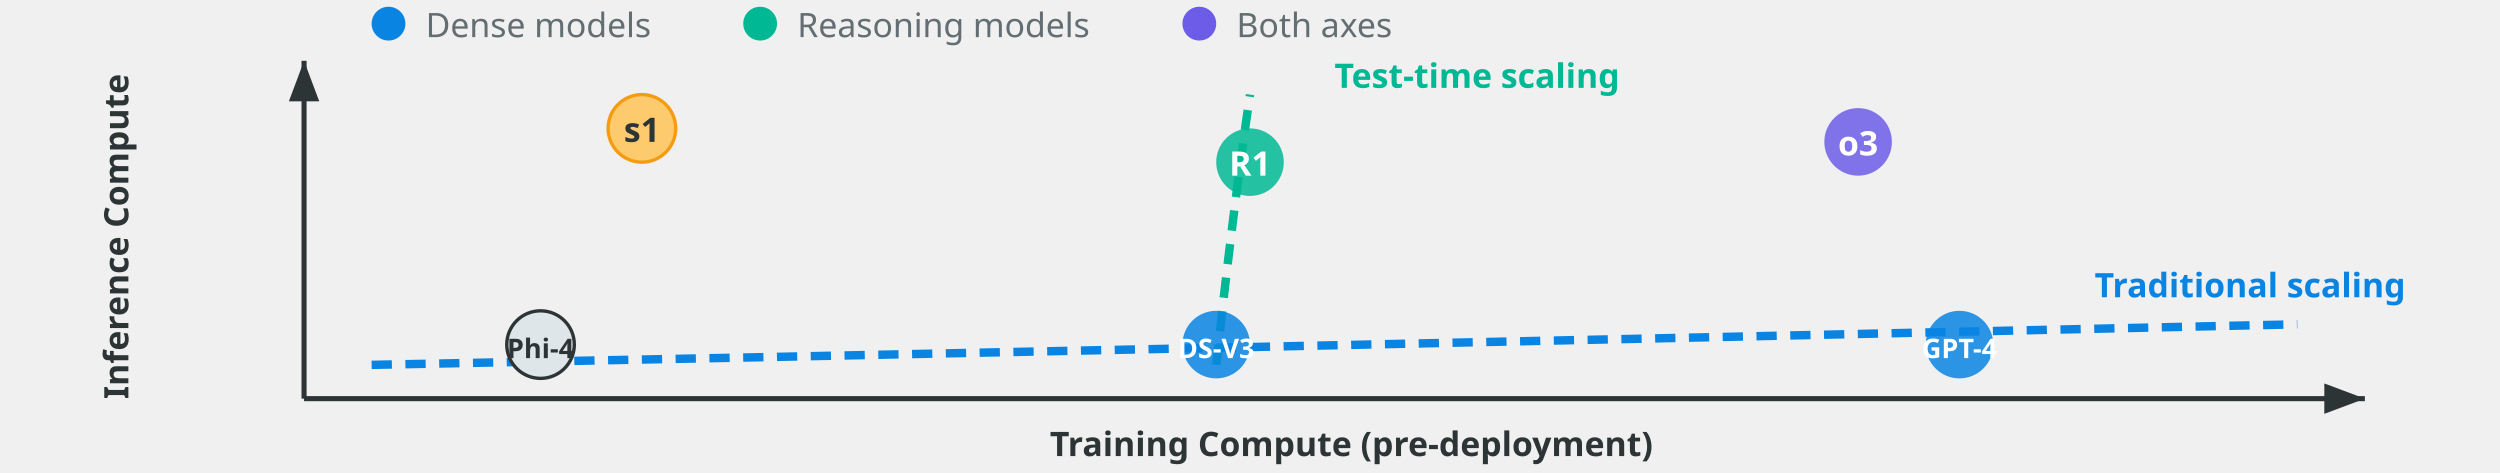
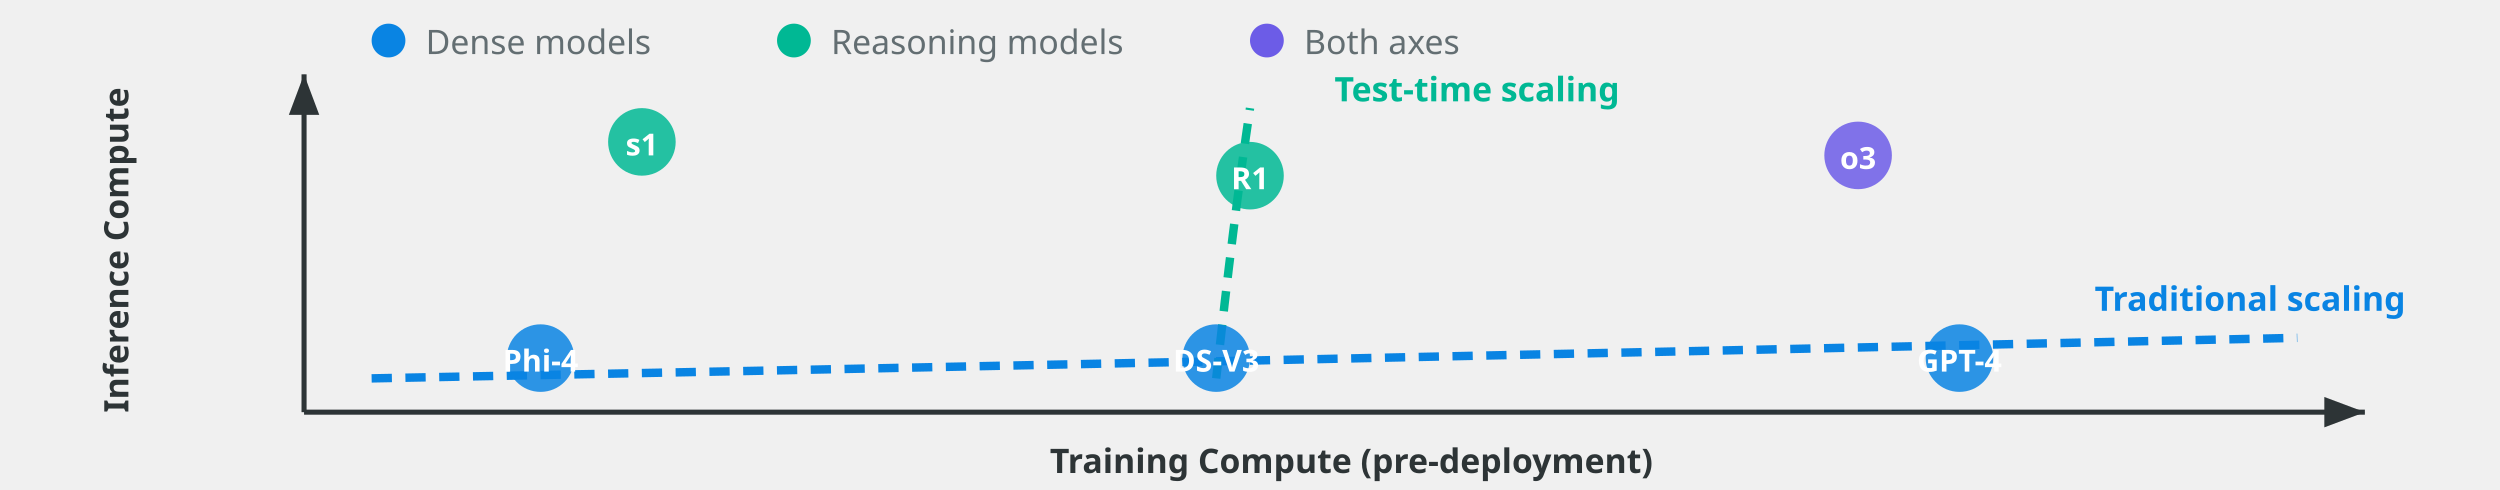
- <svg xmlns="http://www.w3.org/2000/svg" viewBox="0 0 740 140">
+ <svg xmlns="http://www.w3.org/2000/svg" viewBox="0 0 740 145">
  <defs>
    <marker id="ts-ah" markerWidth="8" markerHeight="6" refX="8" refY="3" orient="auto">
      <path d="M0,0 L8,3 L0,6" fill="#2d3436" />
    </marker>
  </defs>
-   <circle cx="115" cy="7" r="5" fill="#0984e3" />
-   <text x="126" y="11" font-size="10" font-family="Avenir,sans-serif" fill="#636e72">Dense models</text>
-   <circle cx="225" cy="7" r="5" fill="#00b894" />
-   <text x="236" y="11" font-size="10" font-family="Avenir,sans-serif" fill="#636e72">Reasoning models</text>
-   <circle cx="355" cy="7" r="5" fill="#6c5ce7" />
-   <text x="366" y="11" font-size="10" font-family="Avenir,sans-serif" fill="#636e72">Both axes</text>
-   <line x1="90" y1="118" x2="700" y2="118" stroke="#2d3436" stroke-width="1.5" marker-end="url(#ts-ah)" />
-   <line x1="90" y1="118" x2="90" y2="18" stroke="#2d3436" stroke-width="1.5" marker-end="url(#ts-ah)" />
-   <text x="400" y="135" text-anchor="middle" font-size="10" font-family="Avenir,sans-serif" fill="#2d3436" font-weight="bold">Training Compute (pre-deployment)</text>
-   <text x="38" y="70" text-anchor="middle" font-size="10" font-family="Avenir,sans-serif" fill="#2d3436" font-weight="bold" transform="rotate(-90, 38, 70)">Inference Compute</text>
-   <path d="M110,108 Q320,104 680,96" stroke="#0984e3" stroke-width="2.5" fill="none" stroke-dasharray="6,4" />
-   <text x="620" y="88" font-size="10" font-family="Avenir,sans-serif" fill="#0984e3" font-weight="bold">Traditional scaling</text>
-   <path d="M360,108 Q365,62 370,28" stroke="#00b894" stroke-width="2.5" fill="none" stroke-dasharray="6,4" />
-   <text x="395" y="26" font-size="10" font-family="Avenir,sans-serif" fill="#00b894" font-weight="bold">Test-time scaling</text>
-   <circle cx="580" cy="102" r="10" fill="#0984e3" opacity="0.85" />
-   <text x="580" y="106" text-anchor="middle" font-size="8" font-family="Avenir,sans-serif" fill="white" font-weight="bold">GPT-4</text>
-   <circle cx="360" cy="102" r="10" fill="#0984e3" opacity="0.85" />
-   <text x="360" y="106" text-anchor="middle" font-size="8" font-family="Avenir,sans-serif" fill="white" font-weight="bold">DS-V3</text>
-   <circle cx="550" cy="42" r="10" fill="#6c5ce7" opacity="0.85" />
-   <text x="550" y="46" text-anchor="middle" font-size="10" font-family="Avenir,sans-serif" fill="white" font-weight="bold">o3</text>
-   <circle cx="370" cy="48" r="10" fill="#00b894" opacity="0.85" />
-   <text x="370" y="52" text-anchor="middle" font-size="10" font-family="Avenir,sans-serif" fill="white" font-weight="bold">R1</text>
-   <circle cx="190" cy="38" r="10" fill="#fdcb6e" stroke="#f39c12" stroke-width="1" />
-   <text x="190" y="42" text-anchor="middle" font-size="10" font-family="Avenir,sans-serif" fill="#2d3436" font-weight="bold">s1</text>
-   <circle cx="160" cy="102" r="10" fill="#dfe6e9" stroke="#2d3436" stroke-width="1" />
-   <text x="160" y="106" text-anchor="middle" font-size="8" font-family="Avenir,sans-serif" fill="#2d3436" font-weight="bold">Phi-4</text>
+   <circle cx="115" cy="12" r="5" fill="#0984e3" />
+   <text x="126" y="16" font-size="10" font-family="Avenir,sans-serif" fill="#636e72">Dense models</text>
+   <circle cx="235" cy="12" r="5" fill="#00b894" />
+   <text x="246" y="16" font-size="10" font-family="Avenir,sans-serif" fill="#636e72">Reasoning models</text>
+   <circle cx="375" cy="12" r="5" fill="#6c5ce7" />
+   <text x="386" y="16" font-size="10" font-family="Avenir,sans-serif" fill="#636e72">Both axes</text>
+   <line x1="90" y1="122" x2="700" y2="122" stroke="#2d3436" stroke-width="1.5" marker-end="url(#ts-ah)" />
+   <line x1="90" y1="122" x2="90" y2="22" stroke="#2d3436" stroke-width="1.5" marker-end="url(#ts-ah)" />
+   <text x="400" y="140" text-anchor="middle" font-size="10" font-family="Avenir,sans-serif" fill="#2d3436" font-weight="bold">Training Compute (pre-deployment)</text>
+   <text x="38" y="74" text-anchor="middle" font-size="10" font-family="Avenir,sans-serif" fill="#2d3436" font-weight="bold" transform="rotate(-90, 38, 74)">Inference Compute</text>
+   <path d="M110,112 Q320,108 680,100" stroke="#0984e3" stroke-width="2.5" fill="none" stroke-dasharray="6,4" />
+   <text x="620" y="92" font-size="10" font-family="Avenir,sans-serif" fill="#0984e3" font-weight="bold">Traditional scaling</text>
+   <path d="M360,112 Q365,66 370,32" stroke="#00b894" stroke-width="2.5" fill="none" stroke-dasharray="6,4" />
+   <text x="395" y="30" font-size="10" font-family="Avenir,sans-serif" fill="#00b894" font-weight="bold">Test-time scaling</text>
+   <circle cx="580" cy="106" r="10" fill="#0984e3" opacity="0.85" />
+   <text x="580" y="110" text-anchor="middle" font-size="9" font-family="Avenir,sans-serif" fill="white" font-weight="bold">GPT-4</text>
+   <circle cx="360" cy="106" r="10" fill="#0984e3" opacity="0.85" />
+   <text x="360" y="110" text-anchor="middle" font-size="9" font-family="Avenir,sans-serif" fill="white" font-weight="bold">DS-V3</text>
+   <circle cx="550" cy="46" r="10" fill="#6c5ce7" opacity="0.85" />
+   <text x="550" y="50" text-anchor="middle" font-size="9" font-family="Avenir,sans-serif" fill="white" font-weight="bold">o3</text>
+   <circle cx="370" cy="52" r="10" fill="#00b894" opacity="0.85" />
+   <text x="370" y="56" text-anchor="middle" font-size="9" font-family="Avenir,sans-serif" fill="white" font-weight="bold">R1</text>
+   <circle cx="190" cy="42" r="10" fill="#00b894" opacity="0.85" />
+   <text x="190" y="46" text-anchor="middle" font-size="9" font-family="Avenir,sans-serif" fill="white" font-weight="bold">s1</text>
+   <circle cx="160" cy="106" r="10" fill="#0984e3" opacity="0.85" />
+   <text x="160" y="110" text-anchor="middle" font-size="9" font-family="Avenir,sans-serif" fill="white" font-weight="bold">Phi-4</text>
</svg>
